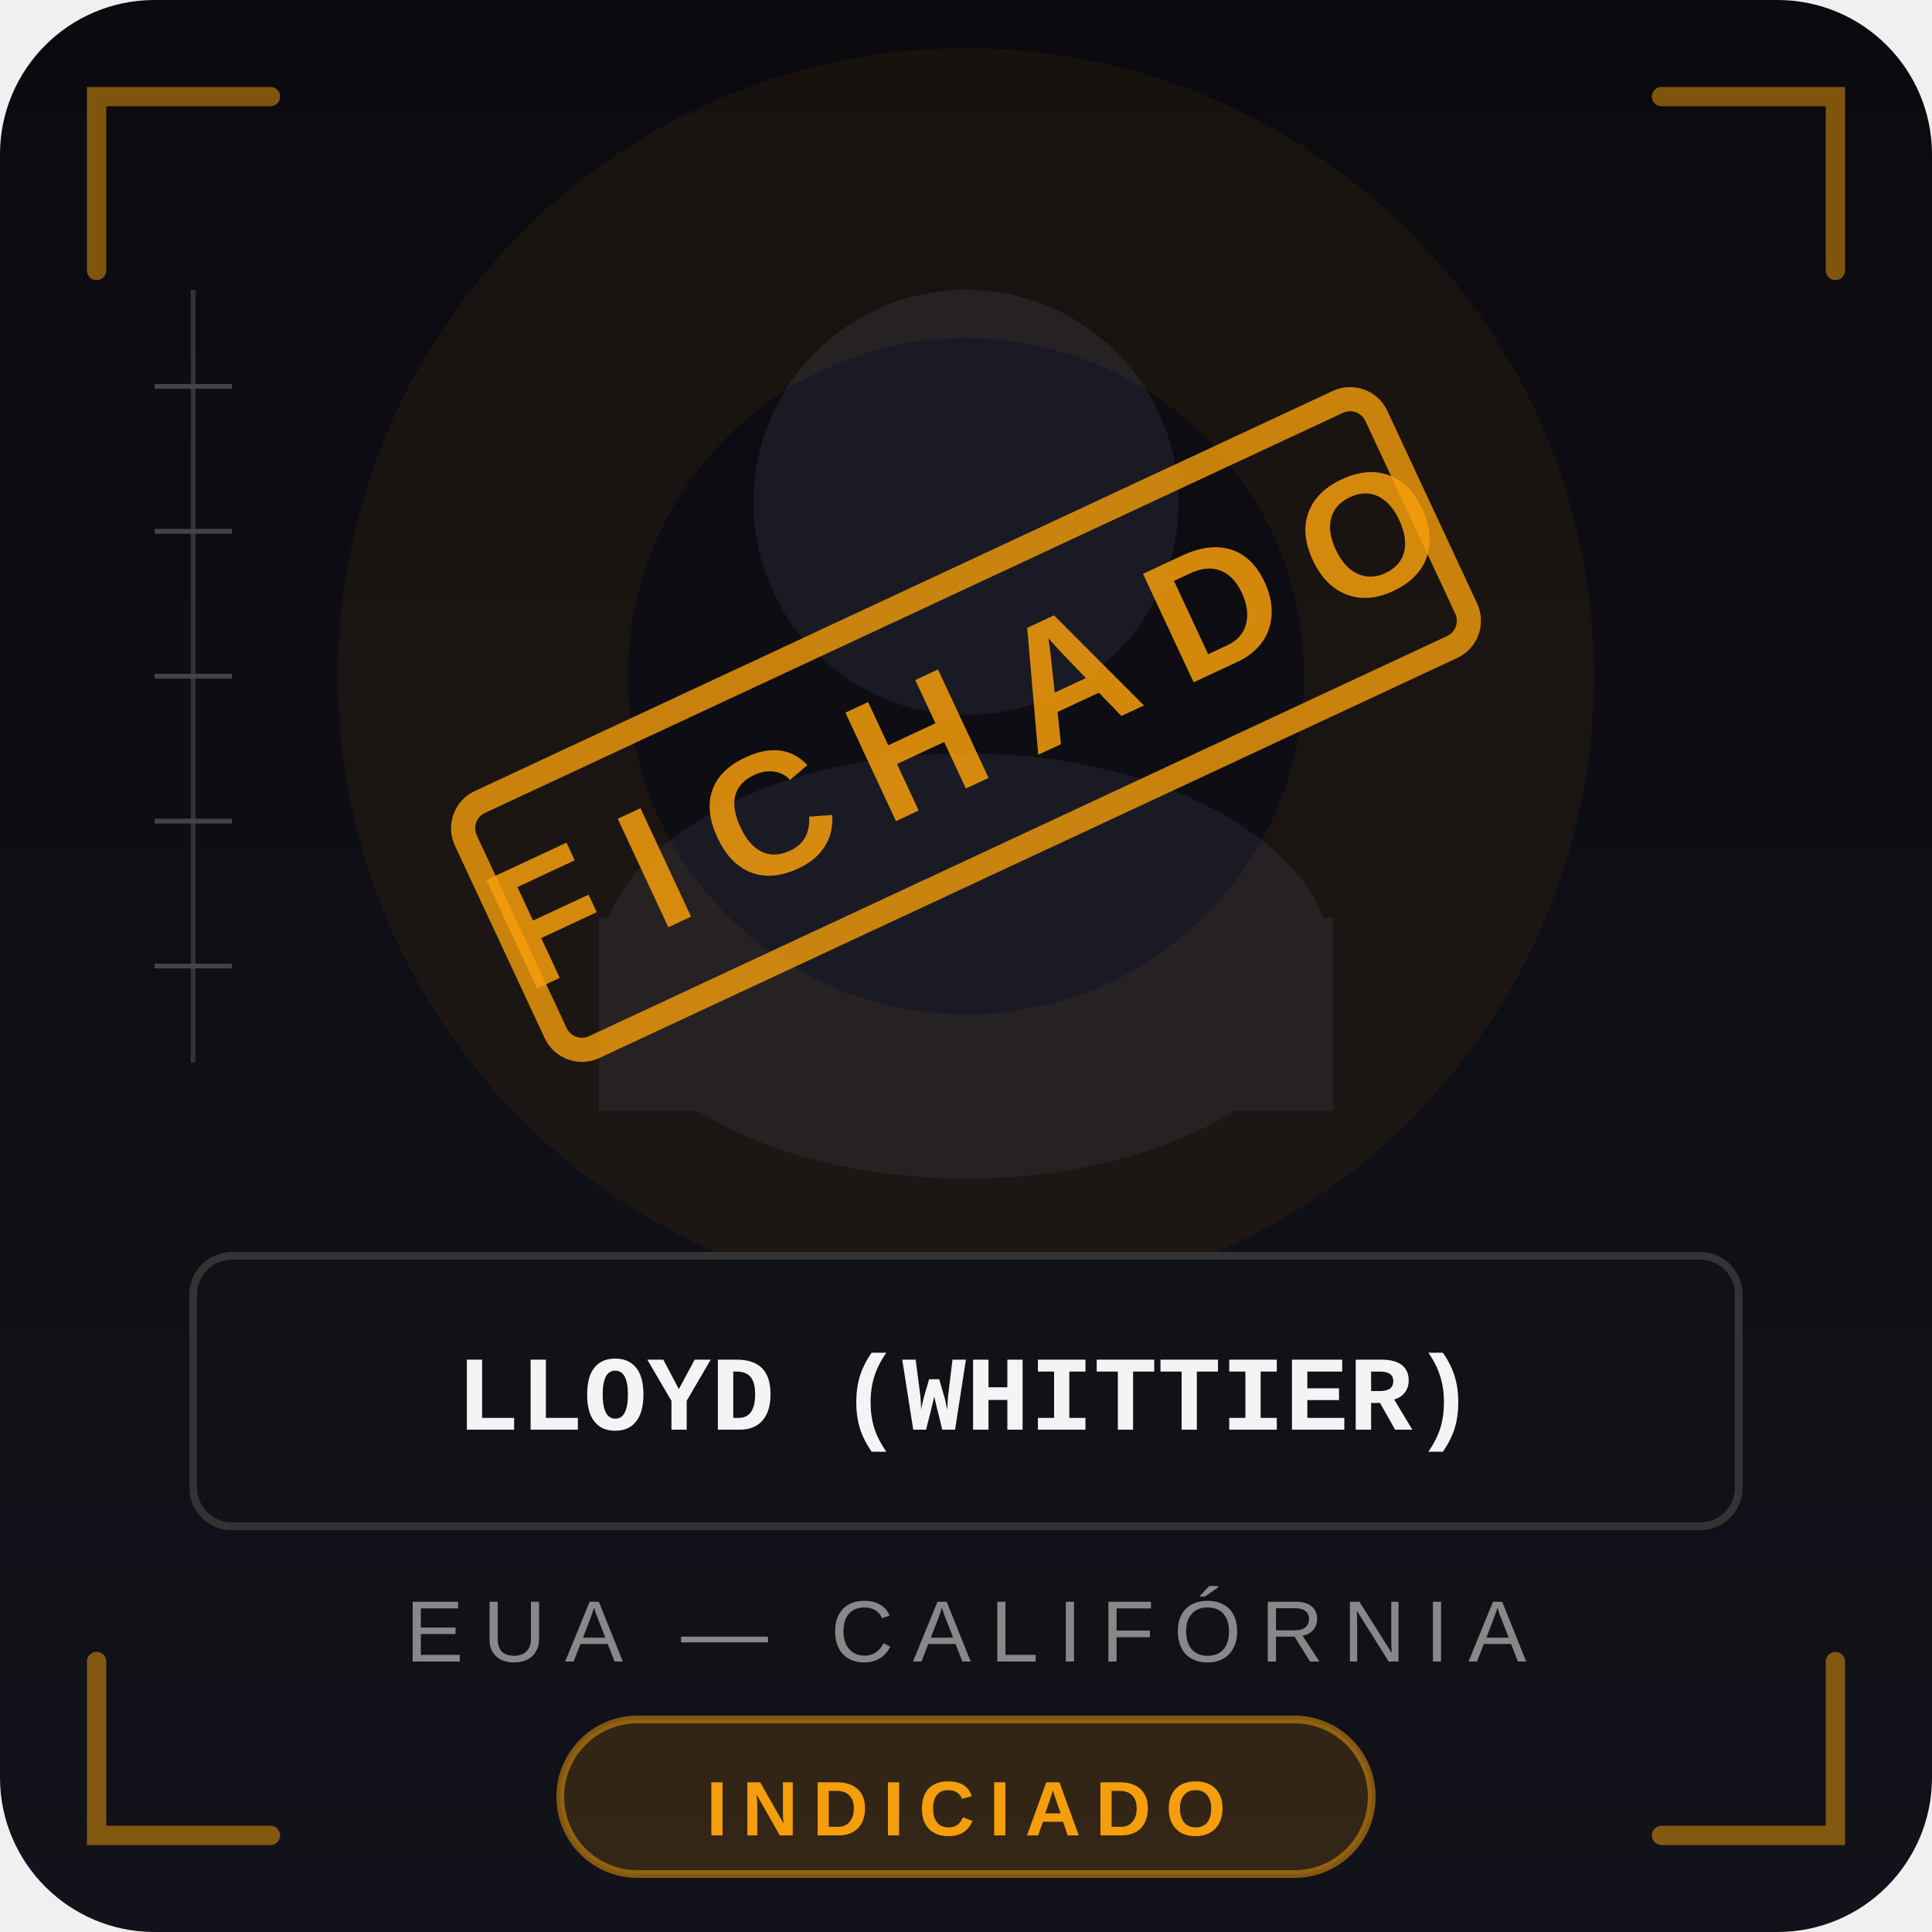
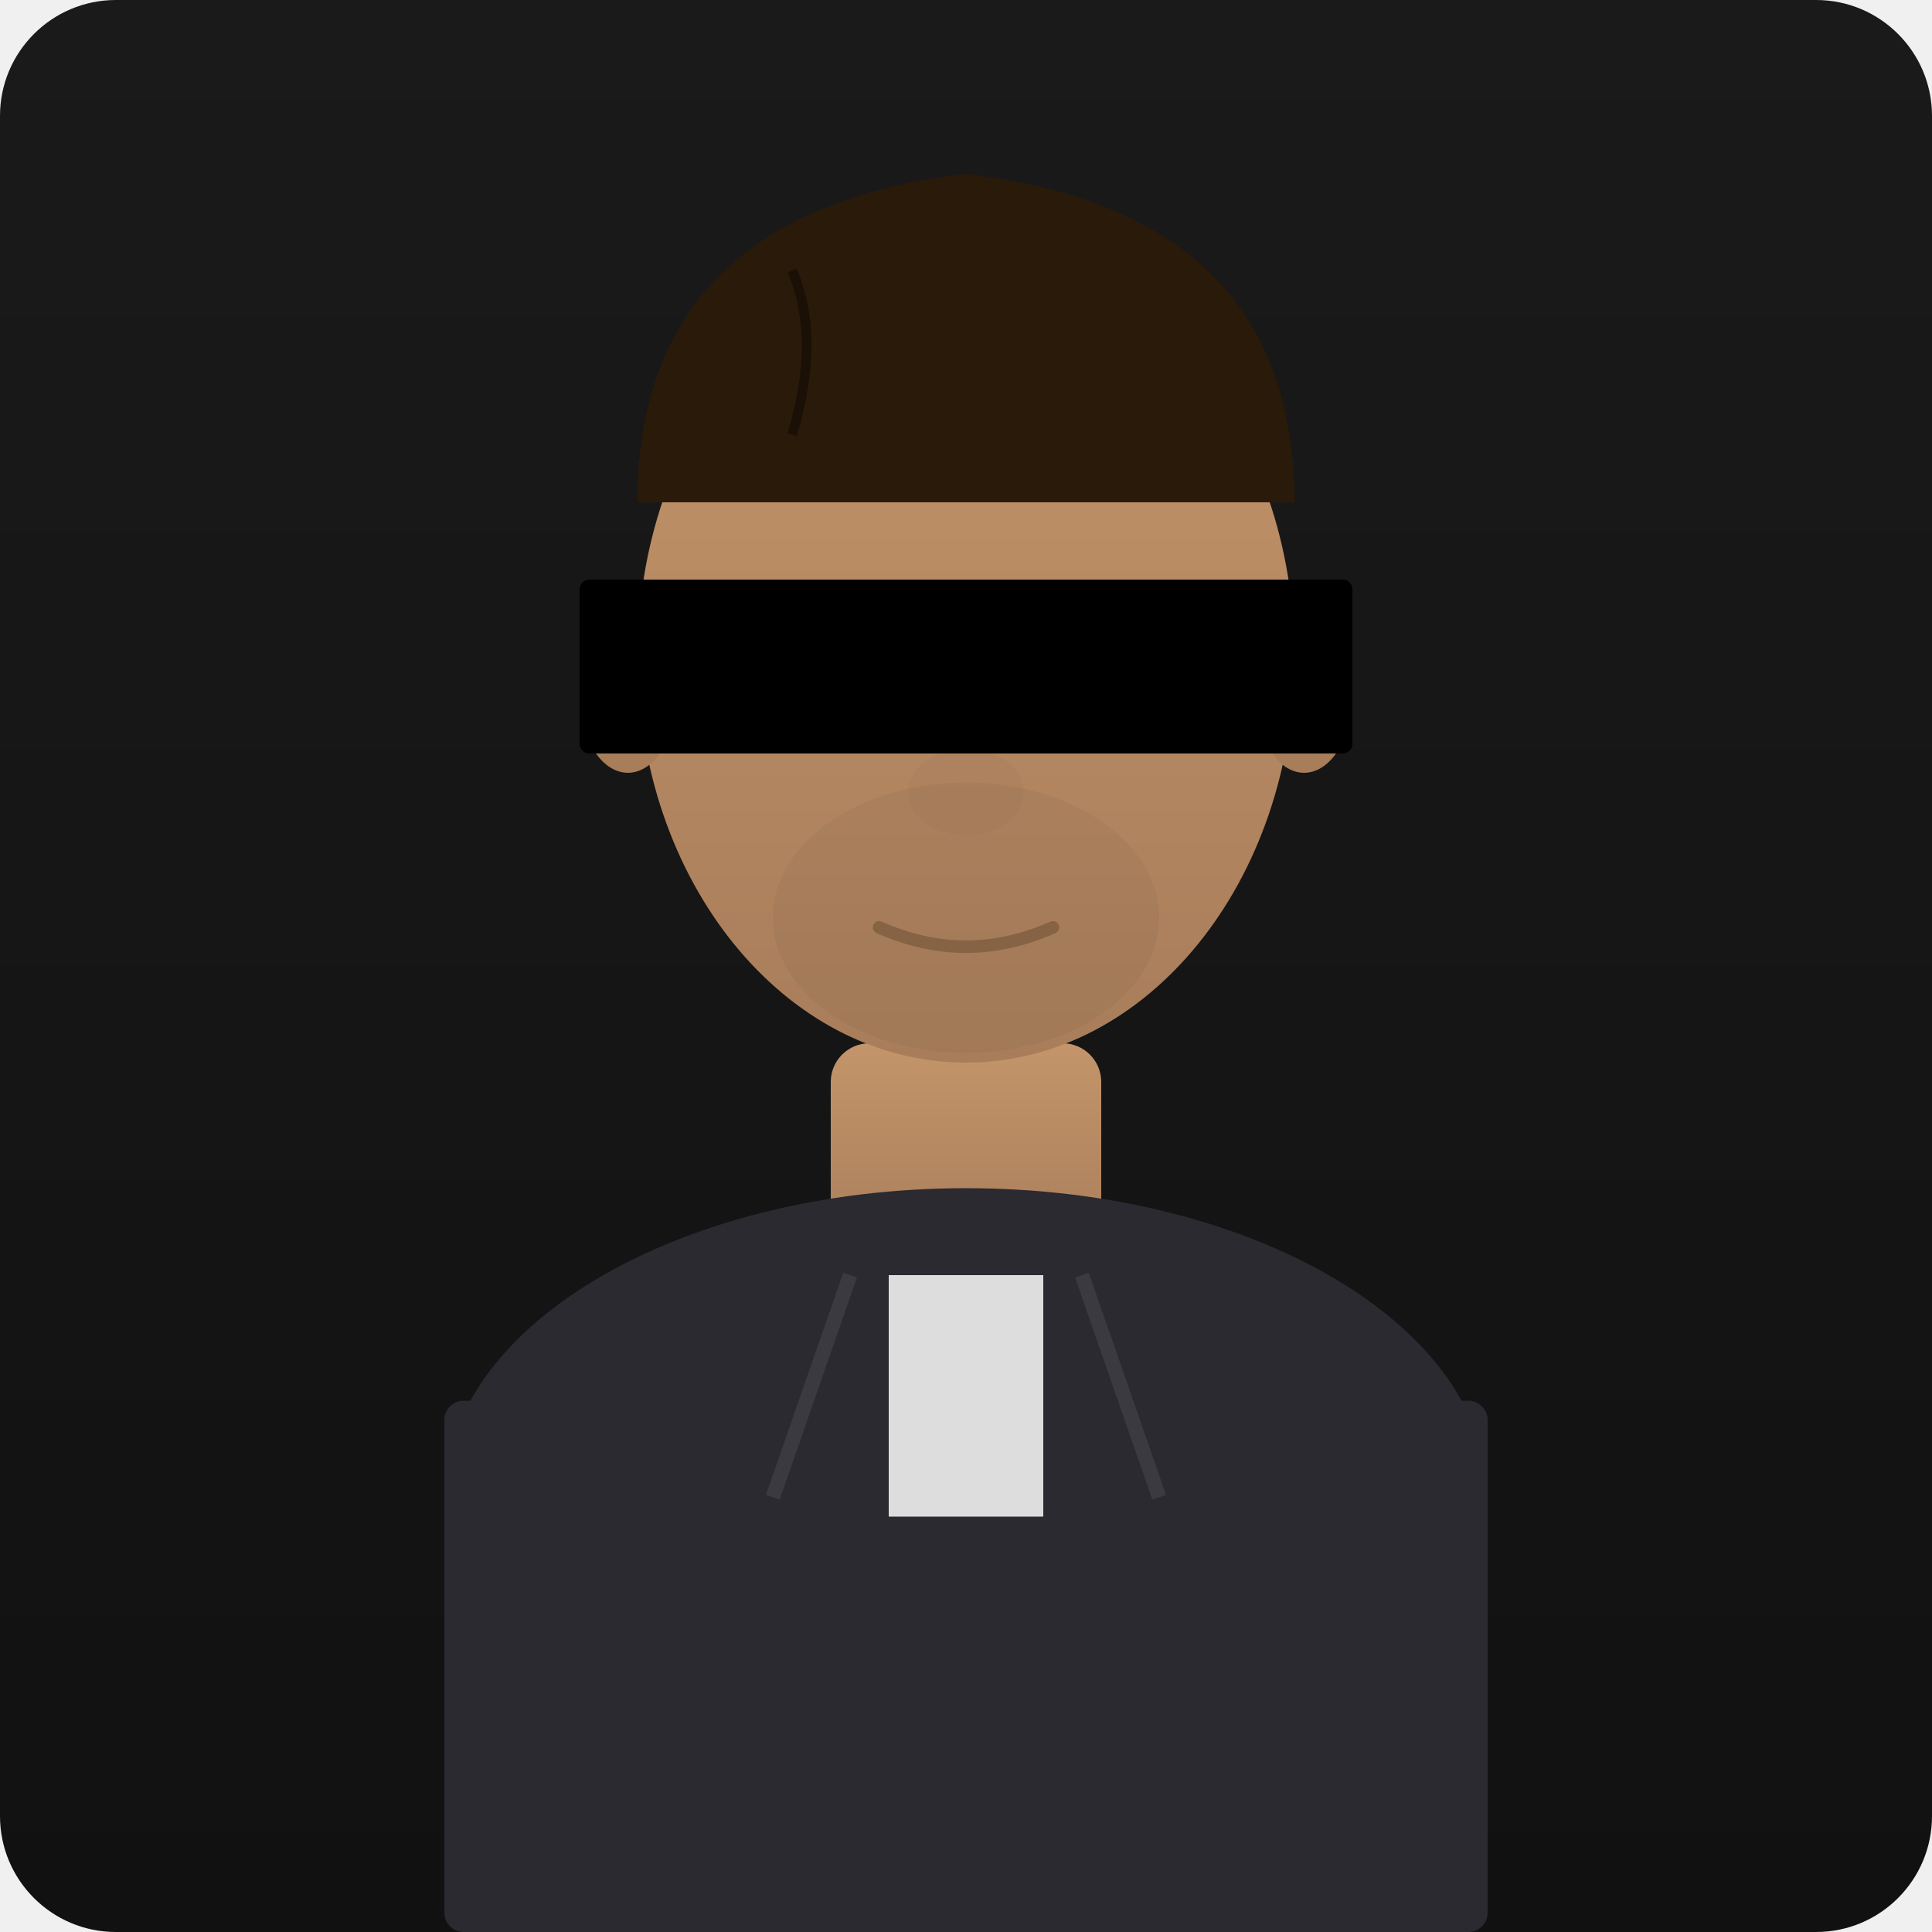
<svg xmlns="http://www.w3.org/2000/svg" width="200" height="200" viewBox="0 0 200 200">
  <defs>
    <linearGradient id="bg" x1="0" y1="0" x2="0" y2="1">
-       <stop offset="0%" stop-color="#0a0a0f" />
-       <stop offset="100%" stop-color="#12121a" />
+       <stop offset="0%" stop-color="#1a1a1a" />
+       <stop offset="100%" stop-color="#111" />
+     </linearGradient>
+     <linearGradient id="skin" x1="0.5" y1="0" x2="0.5" y2="1">
+       <stop offset="0%" stop-color="#C4956A" />
+       <stop offset="100%" stop-color="#A87D5A" />
    </linearGradient>
  </defs>
-   <rect width="200" height="200" fill="url(#bg)" rx="16" />
-   <line x1="20" y1="30" x2="20" y2="110" stroke="#333" stroke-width="0.5" />
-   <line x1="16" y1="40" x2="24" y2="40" stroke="#444" stroke-width="0.5" />
-   <line x1="16" y1="55" x2="24" y2="55" stroke="#444" stroke-width="0.5" />
-   <line x1="16" y1="70" x2="24" y2="70" stroke="#444" stroke-width="0.5" />
-   <line x1="16" y1="85" x2="24" y2="85" stroke="#444" stroke-width="0.5" />
-   <line x1="16" y1="100" x2="24" y2="100" stroke="#444" stroke-width="0.5" />
-   <circle cx="100" cy="52" r="22" fill="#1a1a25" />
-   <ellipse cx="100" cy="100" rx="38" ry="22" fill="#1a1a25" />
-   <rect x="62" y="95" width="76" height="20" fill="#1a1a25" />
-   <circle cx="100" cy="70" r="50" fill="none" stroke="#f59e0b" stroke-opacity="0.06" stroke-width="30" />
-   <path d="M10 28 L10 10 L28 10" fill="none" stroke="#f59e0b" stroke-opacity="0.5" stroke-width="2" stroke-linecap="round" />
-   <path d="M172 10 L190 10 L190 28" fill="none" stroke="#f59e0b" stroke-opacity="0.5" stroke-width="2" stroke-linecap="round" />
-   <path d="M10 172 L10 190 L28 190" fill="none" stroke="#f59e0b" stroke-opacity="0.5" stroke-width="2" stroke-linecap="round" />
-   <path d="M172 190 L190 190 L190 172" fill="none" stroke="#f59e0b" stroke-opacity="0.5" stroke-width="2" stroke-linecap="round" />
-   <g transform="translate(100,75) rotate(-25)">
-     <rect x="-52" y="-14" width="104" height="28" rx="3" fill="none" stroke="#f59e0b" stroke-width="2.5" stroke-opacity="0.8" />
-     <text x="0" y="6" text-anchor="middle" font-family="Arial Black,Arial,sans-serif" font-size="18" font-weight="900" fill="#f59e0b" fill-opacity="0.85" letter-spacing="4">FICHADO</text>
-   </g>
-   <rect x="20" y="130" width="160" height="28" rx="4" fill="#111118" stroke="#333" stroke-width="0.8" />
-   <text x="100" y="148" text-anchor="middle" font-family="Courier New,monospace" font-size="11" font-weight="bold" fill="white" fill-opacity="0.95">LLOYD (WHITTIER)</text>
-   <text x="100" y="172" text-anchor="middle" font-family="Arial,sans-serif" font-size="9" fill="#888" letter-spacing="2">EUA — CALIFÓRNIA</text>
-   <rect x="58" y="178" width="84" height="16" rx="8" fill="#f59e0b" fill-opacity="0.15" stroke="#f59e0b" stroke-opacity="0.5" stroke-width="0.8" />
-   <text x="100" y="190" text-anchor="middle" font-family="Arial,sans-serif" font-size="8" font-weight="bold" fill="#f59e0b" letter-spacing="1.5">INDICIADO</text>
+   <rect width="200" height="200" fill="url(#bg)" rx="12" />
+   <rect x="86" y="108" width="28" height="22" rx="4" fill="url(#skin)" />
+   <ellipse cx="100" cy="155" rx="54" ry="32" fill="#2a2a30" />
+   <rect x="46" y="145" width="108" height="55" rx="2" fill="#2a2a30" />
+   <path d="M88 132 L80 155" fill="none" stroke="#3a3a40" stroke-width="1.5" />
+   <path d="M112 132 L120 155" fill="none" stroke="#3a3a40" stroke-width="1.5" />
+   <rect x="92" y="132" width="16" height="25" fill="#ddd" />
+   <ellipse cx="100" cy="68" rx="34" ry="42" fill="url(#skin)" />
+   <path d="M66 52 Q66 22 100 18 Q134 22 134 52" fill="#2a1a0a" />
+   <path d="M66 48 Q80 35 100 32 Q120 35 134 48" fill="#2a1a0a" />
+   <path d="M82 28 Q85 35 82 45" fill="none" stroke="#1a1005" stroke-width="1" />
+   <ellipse cx="65" cy="72" rx="5" ry="8" fill="#A87D5A" />
+   <ellipse cx="135" cy="72" rx="5" ry="8" fill="#A87D5A" />
+   <ellipse cx="100" cy="82" rx="6" ry="4.5" fill="#A87D5A" opacity="0.4" />
+   <path d="M91 96 Q100 100 109 96" fill="none" stroke="#8a6545" stroke-width="1.3" stroke-linecap="round" />
+   <ellipse cx="100" cy="95" rx="20" ry="14" fill="#6a5040" opacity="0.1" />
+   <rect x="60" y="60" width="80" height="18" rx="1" fill="#000" />
</svg>
